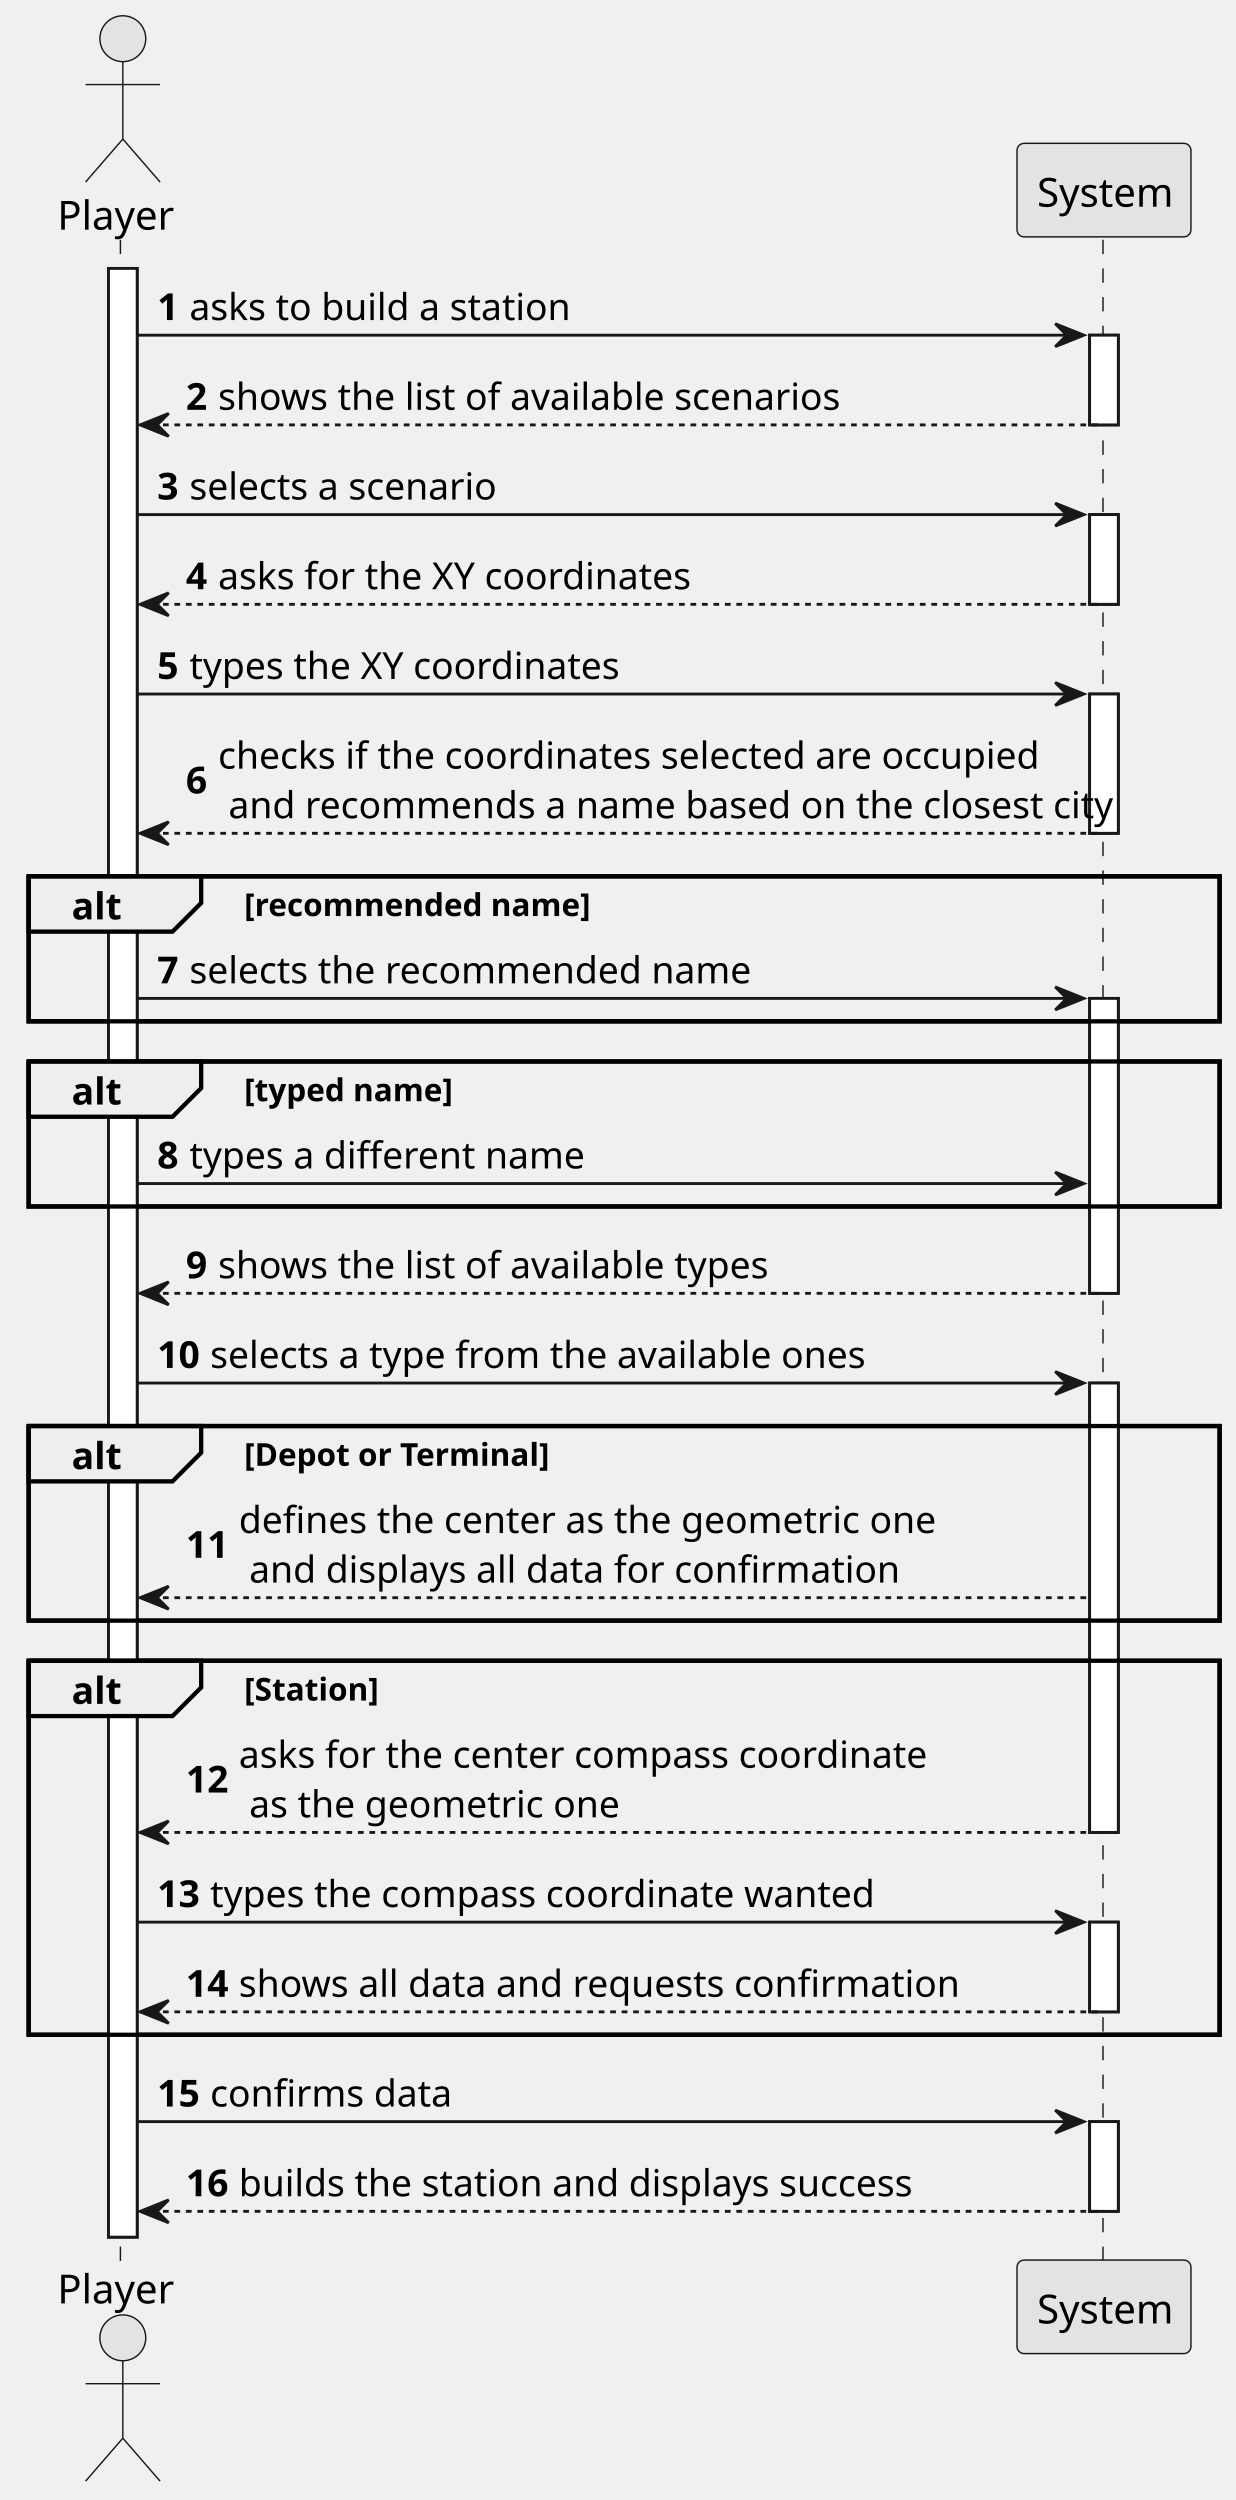
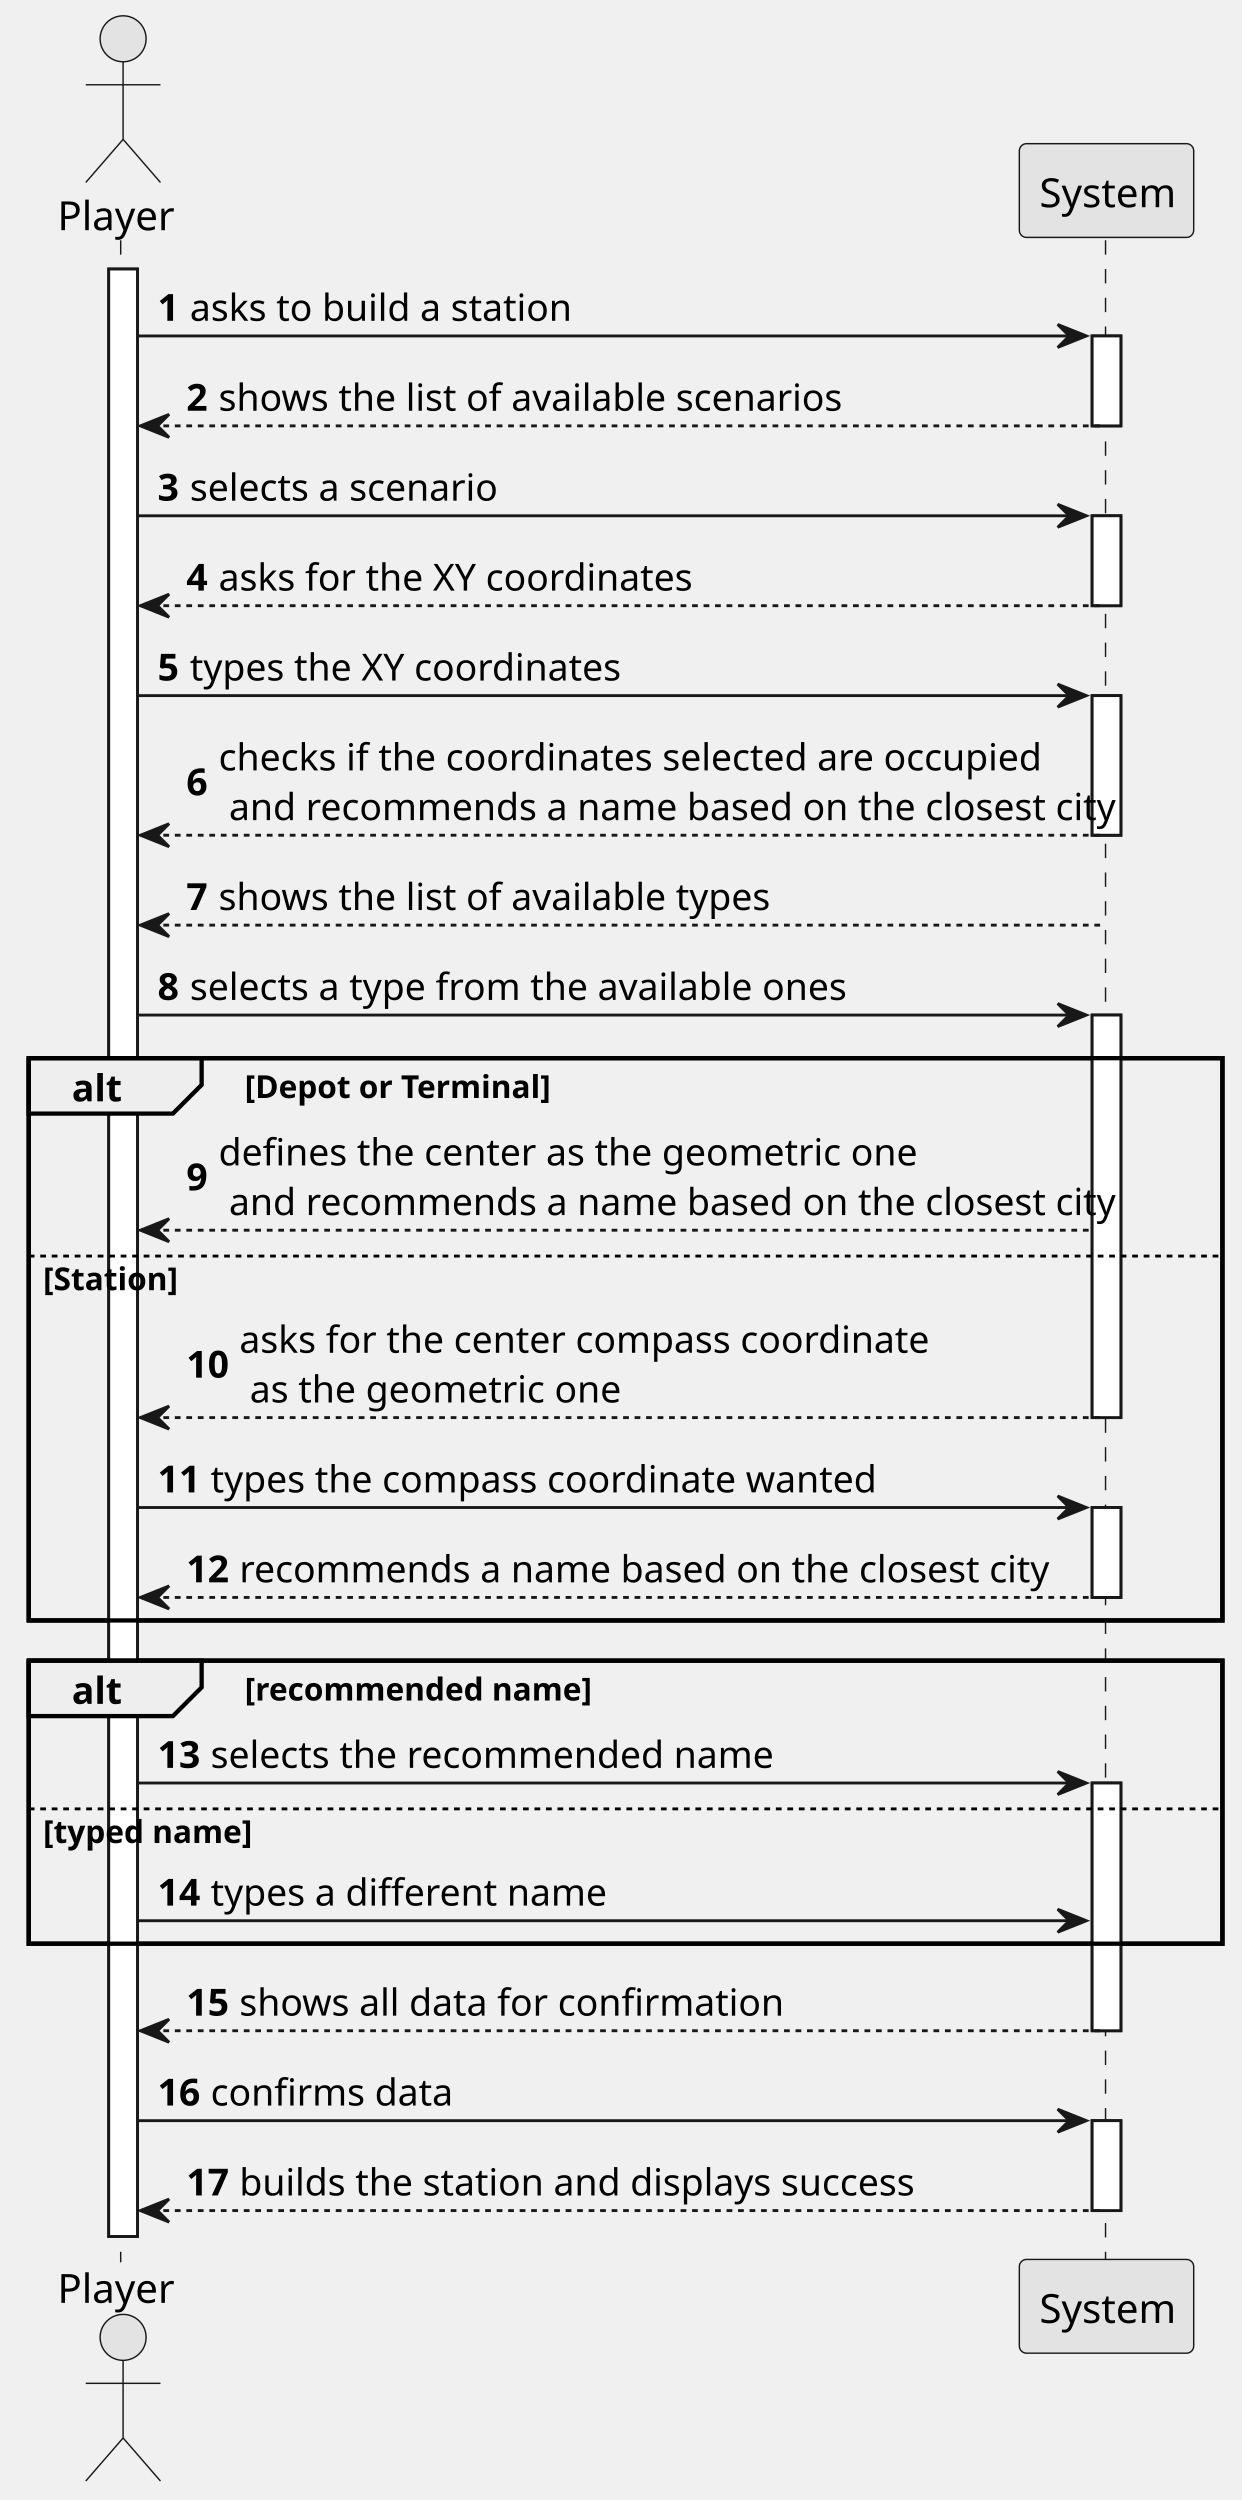
- <svg xmlns="http://www.w3.org/2000/svg" contentStyleType="text/css" height="872px" preserveAspectRatio="none" style="width:431px;height:872px;background:#FFFFFF;" version="1.1" viewBox="0 0 431 872" width="431px" zoomAndPan="magnify">
+ <svg xmlns="http://www.w3.org/2000/svg" contentStyleType="text/css" height="870px" preserveAspectRatio="none" style="width:432px;height:870px;background:#FFFFFF;" version="1.1" viewBox="0 0 432 870" width="432px" zoomAndPan="magnify">
  <defs />
  <g>
-     <rect fill="#FFFFFF" height="686.693" style="stroke:#181818;stroke-width:1.0;" width="10" x="37.841" y="93.621" />
+     <rect fill="#FFFFFF" height="684.664" style="stroke:#181818;stroke-width:1.0;" width="10" x="37.841" y="93.621" />
    <rect fill="#FFFFFF" height="31.291" style="stroke:#181818;stroke-width:1.0;" width="10" x="380.065" y="116.912" />
    <rect fill="#FFFFFF" height="31.291" style="stroke:#181818;stroke-width:1.0;" width="10" x="380.065" y="179.494" />
    <rect fill="#FFFFFF" height="48.582" style="stroke:#181818;stroke-width:1.0;" width="10" x="380.065" y="242.076" />
-     <rect fill="#FFFFFF" height="102.873" style="stroke:#181818;stroke-width:1.0;" width="10" x="380.065" y="348.24" />
-     <rect fill="#FFFFFF" height="156.746" style="stroke:#181818;stroke-width:1.0;" width="10" x="380.065" y="482.404" />
-     <rect fill="#FFFFFF" height="31.291" style="stroke:#181818;stroke-width:1.0;" width="10" x="380.065" y="670.441" />
-     <rect fill="#FFFFFF" height="31.291" style="stroke:#181818;stroke-width:1.0;" width="10" x="380.065" y="740.023" />
-     <rect fill="none" height="50.582" style="stroke:#000000;stroke-width:1.5;" width="415.403" x="10" y="305.658" />
-     <rect fill="none" height="50.582" style="stroke:#000000;stroke-width:1.5;" width="415.403" x="10" y="370.24" />
-     <rect fill="none" height="67.873" style="stroke:#000000;stroke-width:1.5;" width="415.403" x="10" y="497.404" />
-     <rect fill="none" height="130.455" style="stroke:#000000;stroke-width:1.5;" width="415.403" x="10" y="579.277" />
-     <line style="stroke:#181818;stroke-width:0.5;stroke-dasharray:5.0,5.0;" x1="42" x2="42" y1="83.621" y2="789.314" />
-     <line style="stroke:#181818;stroke-width:0.5;stroke-dasharray:5.0,5.0;" x1="384.728" x2="384.728" y1="83.621" y2="789.314" />
+     <rect fill="#FFFFFF" height="140.086" style="stroke:#181818;stroke-width:1.0;" width="10" x="380.065" y="353.24" />
+     <rect fill="#FFFFFF" height="31.291" style="stroke:#181818;stroke-width:1.0;" width="10" x="380.065" y="524.617" />
+     <rect fill="#FFFFFF" height="86.213" style="stroke:#181818;stroke-width:1.0;" width="10" x="380.065" y="620.49" />
+     <rect fill="#FFFFFF" height="31.291" style="stroke:#181818;stroke-width:1.0;" width="10" x="380.065" y="737.994" />
+     <rect fill="none" height="195.668" style="stroke:#000000;stroke-width:1.5;" width="415.403" x="10" y="368.24" />
+     <rect fill="none" height="98.504" style="stroke:#000000;stroke-width:1.5;" width="415.403" x="10" y="577.908" />
+     <line style="stroke:#181818;stroke-width:0.5;stroke-dasharray:5.0,5.0;" x1="42" x2="42" y1="83.621" y2="787.285" />
+     <line style="stroke:#181818;stroke-width:0.5;stroke-dasharray:5.0,5.0;" x1="384.728" x2="384.728" y1="83.621" y2="787.285" />
    <text fill="#000000" font-family="sans-serif" font-size="14" lengthAdjust="spacing" textLength="39.683" x="20" y="80.107">Player</text>
    <ellipse cx="42.841" cy="13.5" fill="#E3E3E3" rx="8" ry="8" style="stroke:#181818;stroke-width:0.5;" />
    <path d="M42.841,21.5 L42.841,48.5 M29.841,29.5 L55.841,29.5 M42.841,48.5 L29.841,63.5 M42.841,48.5 L55.841,63.5 " fill="none" style="stroke:#181818;stroke-width:0.5;" />
-     <text fill="#000000" font-family="sans-serif" font-size="14" lengthAdjust="spacing" textLength="39.683" x="20" y="803.422">Player</text>
-     <ellipse cx="42.841" cy="815.436" fill="#E3E3E3" rx="8" ry="8" style="stroke:#181818;stroke-width:0.5;" />
-     <path d="M42.841,823.436 L42.841,850.436 M29.841,831.436 L55.841,831.436 M42.841,850.436 L29.841,865.436 M42.841,850.436 L55.841,865.436 " fill="none" style="stroke:#181818;stroke-width:0.5;" />
+     <text fill="#000000" font-family="sans-serif" font-size="14" lengthAdjust="spacing" textLength="39.683" x="20" y="801.393">Player</text>
+     <ellipse cx="42.841" cy="813.406" fill="#E3E3E3" rx="8" ry="8" style="stroke:#181818;stroke-width:0.5;" />
+     <path d="M42.841,821.406 L42.841,848.406 M29.841,829.406 L55.841,829.406 M42.841,848.406 L29.841,863.406 M42.841,848.406 L55.841,863.406 " fill="none" style="stroke:#181818;stroke-width:0.5;" />
    <rect fill="#E3E3E3" height="32.621" rx="2.5" ry="2.5" style="stroke:#181818;stroke-width:0.5;" width="60.676" x="354.728" y="50" />
    <text fill="#000000" font-family="sans-serif" font-size="14" lengthAdjust="spacing" textLength="46.676" x="361.728" y="72.107">System</text>
-     <rect fill="#E3E3E3" height="32.621" rx="2.5" ry="2.5" style="stroke:#181818;stroke-width:0.5;" width="60.676" x="354.728" y="788.314" />
-     <text fill="#000000" font-family="sans-serif" font-size="14" lengthAdjust="spacing" textLength="46.676" x="361.728" y="810.422">System</text>
-     <rect fill="#FFFFFF" height="686.693" style="stroke:#181818;stroke-width:1.0;" width="10" x="37.841" y="93.621" />
+     <rect fill="#E3E3E3" height="32.621" rx="2.5" ry="2.5" style="stroke:#181818;stroke-width:0.5;" width="60.676" x="354.728" y="786.285" />
+     <text fill="#000000" font-family="sans-serif" font-size="14" lengthAdjust="spacing" textLength="46.676" x="361.728" y="808.393">System</text>
+     <rect fill="#FFFFFF" height="684.664" style="stroke:#181818;stroke-width:1.0;" width="10" x="37.841" y="93.621" />
    <rect fill="#FFFFFF" height="31.291" style="stroke:#181818;stroke-width:1.0;" width="10" x="380.065" y="116.912" />
    <rect fill="#FFFFFF" height="31.291" style="stroke:#181818;stroke-width:1.0;" width="10" x="380.065" y="179.494" />
    <rect fill="#FFFFFF" height="48.582" style="stroke:#181818;stroke-width:1.0;" width="10" x="380.065" y="242.076" />
-     <rect fill="#FFFFFF" height="102.873" style="stroke:#181818;stroke-width:1.0;" width="10" x="380.065" y="348.24" />
-     <rect fill="#FFFFFF" height="156.746" style="stroke:#181818;stroke-width:1.0;" width="10" x="380.065" y="482.404" />
-     <rect fill="#FFFFFF" height="31.291" style="stroke:#181818;stroke-width:1.0;" width="10" x="380.065" y="670.441" />
-     <rect fill="#FFFFFF" height="31.291" style="stroke:#181818;stroke-width:1.0;" width="10" x="380.065" y="740.023" />
+     <rect fill="#FFFFFF" height="140.086" style="stroke:#181818;stroke-width:1.0;" width="10" x="380.065" y="353.24" />
+     <rect fill="#FFFFFF" height="31.291" style="stroke:#181818;stroke-width:1.0;" width="10" x="380.065" y="524.617" />
+     <rect fill="#FFFFFF" height="86.213" style="stroke:#181818;stroke-width:1.0;" width="10" x="380.065" y="620.49" />
+     <rect fill="#FFFFFF" height="31.291" style="stroke:#181818;stroke-width:1.0;" width="10" x="380.065" y="737.994" />
    <polygon fill="#181818" points="368.065,112.912,378.065,116.912,368.065,120.912,372.065,116.912" style="stroke:#181818;stroke-width:1.0;" />
    <line style="stroke:#181818;stroke-width:1.0;" x1="47.841" x2="374.065" y1="116.912" y2="116.912" />
    <text fill="#000000" font-family="sans-serif" font-size="13" font-weight="bold" lengthAdjust="spacing" textLength="7.23" x="54.841" y="111.649">1</text>
    <text fill="#000000" font-family="sans-serif" font-size="13" lengthAdjust="spacing" textLength="125.017" x="66.071" y="111.649">asks to build a station</text>
    <polygon fill="#181818" points="58.841,144.203,48.841,148.203,58.841,152.203,54.841,148.203" style="stroke:#181818;stroke-width:1.0;" />
    <line style="stroke:#181818;stroke-width:1.0;stroke-dasharray:2.0,2.0;" x1="52.841" x2="384.065" y1="148.203" y2="148.203" />
    <text fill="#000000" font-family="sans-serif" font-size="13" font-weight="bold" lengthAdjust="spacing" textLength="7.23" x="64.841" y="142.94">2</text>
    <text fill="#000000" font-family="sans-serif" font-size="13" lengthAdjust="spacing" textLength="206.661" x="76.071" y="142.94">shows the list of available scenarios</text>
    <polygon fill="#181818" points="368.065,175.494,378.065,179.494,368.065,183.494,372.065,179.494" style="stroke:#181818;stroke-width:1.0;" />
    <line style="stroke:#181818;stroke-width:1.0;" x1="47.841" x2="374.065" y1="179.494" y2="179.494" />
    <text fill="#000000" font-family="sans-serif" font-size="13" font-weight="bold" lengthAdjust="spacing" textLength="7.23" x="54.841" y="174.231">3</text>
    <text fill="#000000" font-family="sans-serif" font-size="13" lengthAdjust="spacing" textLength="104.051" x="66.071" y="174.231">selects a scenario</text>
    <polygon fill="#181818" points="58.841,206.785,48.841,210.785,58.841,214.785,54.841,210.785" style="stroke:#181818;stroke-width:1.0;" />
    <line style="stroke:#181818;stroke-width:1.0;stroke-dasharray:2.0,2.0;" x1="52.841" x2="384.065" y1="210.785" y2="210.785" />
    <text fill="#000000" font-family="sans-serif" font-size="13" font-weight="bold" lengthAdjust="spacing" textLength="7.23" x="64.841" y="205.523">4</text>
    <text fill="#000000" font-family="sans-serif" font-size="13" lengthAdjust="spacing" textLength="158.971" x="76.071" y="205.523">asks for the XY coordinates</text>
    <polygon fill="#181818" points="368.065,238.076,378.065,242.076,368.065,246.076,372.065,242.076" style="stroke:#181818;stroke-width:1.0;" />
    <line style="stroke:#181818;stroke-width:1.0;" x1="47.841" x2="374.065" y1="242.076" y2="242.076" />
    <text fill="#000000" font-family="sans-serif" font-size="13" font-weight="bold" lengthAdjust="spacing" textLength="7.23" x="54.841" y="236.814">5</text>
    <text fill="#000000" font-family="sans-serif" font-size="13" lengthAdjust="spacing" textLength="144.53" x="66.071" y="236.814">types the XY coordinates</text>
    <polygon fill="#181818" points="58.841,286.658,48.841,290.658,58.841,294.658,54.841,290.658" style="stroke:#181818;stroke-width:1.0;" />
    <line style="stroke:#181818;stroke-width:1.0;stroke-dasharray:2.0,2.0;" x1="52.841" x2="384.065" y1="290.658" y2="290.658" />
    <text fill="#000000" font-family="sans-serif" font-size="13" font-weight="bold" lengthAdjust="spacing" textLength="7.23" x="64.841" y="276.75">6</text>
    <text fill="#000000" font-family="sans-serif" font-size="13" lengthAdjust="spacing" textLength="273.159" x="76.071" y="268.104">checks if the coordinates selected are occupied</text>
    <text fill="#000000" font-family="sans-serif" font-size="13" lengthAdjust="spacing" textLength="293.382" x="79.683" y="285.396">and recommends a name based on the closest city</text>
-     <path d="M10,305.658 L70.171,305.658 L70.171,314.949 L60.171,324.949 L10,324.949 L10,305.658 " fill="#EEEEEE" style="stroke:#000000;stroke-width:1.5;" />
-     <rect fill="none" height="50.582" style="stroke:#000000;stroke-width:1.5;" width="415.403" x="10" y="305.658" />
-     <text fill="#000000" font-family="sans-serif" font-size="13" font-weight="bold" lengthAdjust="spacing" textLength="15.171" x="25" y="320.687">alt</text>
-     <text fill="#000000" font-family="sans-serif" font-size="11" font-weight="bold" lengthAdjust="spacing" textLength="114.308" x="85.171" y="319.528">[recommended name]</text>
-     <polygon fill="#181818" points="368.065,344.24,378.065,348.24,368.065,352.24,372.065,348.24" style="stroke:#181818;stroke-width:1.0;" />
-     <line style="stroke:#181818;stroke-width:1.0;" x1="47.841" x2="374.065" y1="348.24" y2="348.24" />
-     <text fill="#000000" font-family="sans-serif" font-size="13" font-weight="bold" lengthAdjust="spacing" textLength="7.23" x="54.841" y="342.978">7</text>
-     <text fill="#000000" font-family="sans-serif" font-size="13" lengthAdjust="spacing" textLength="184.983" x="66.071" y="342.978">selects the recommended name</text>
-     <path d="M10,370.24 L70.171,370.24 L70.171,379.531 L60.171,389.531 L10,389.531 L10,370.24 " fill="#EEEEEE" style="stroke:#000000;stroke-width:1.5;" />
-     <rect fill="none" height="50.582" style="stroke:#000000;stroke-width:1.5;" width="415.403" x="10" y="370.24" />
-     <text fill="#000000" font-family="sans-serif" font-size="13" font-weight="bold" lengthAdjust="spacing" textLength="15.171" x="25" y="385.269">alt</text>
-     <text fill="#000000" font-family="sans-serif" font-size="11" font-weight="bold" lengthAdjust="spacing" textLength="68.455" x="85.171" y="384.11">[typed name]</text>
-     <polygon fill="#181818" points="368.065,408.822,378.065,412.822,368.065,416.822,372.065,412.822" style="stroke:#181818;stroke-width:1.0;" />
-     <line style="stroke:#181818;stroke-width:1.0;" x1="47.841" x2="374.065" y1="412.822" y2="412.822" />
-     <text fill="#000000" font-family="sans-serif" font-size="13" font-weight="bold" lengthAdjust="spacing" textLength="7.23" x="54.841" y="407.56">8</text>
-     <text fill="#000000" font-family="sans-serif" font-size="13" lengthAdjust="spacing" textLength="128.629" x="66.071" y="407.56">types a different name</text>
-     <polygon fill="#181818" points="58.841,447.113,48.841,451.113,58.841,455.113,54.841,451.113" style="stroke:#181818;stroke-width:1.0;" />
-     <line style="stroke:#181818;stroke-width:1.0;stroke-dasharray:2.0,2.0;" x1="52.841" x2="384.065" y1="451.113" y2="451.113" />
-     <text fill="#000000" font-family="sans-serif" font-size="13" font-weight="bold" lengthAdjust="spacing" textLength="7.23" x="64.841" y="445.851">9</text>
-     <text fill="#000000" font-family="sans-serif" font-size="13" lengthAdjust="spacing" textLength="182.095" x="76.071" y="445.851">shows the list of available types</text>
-     <polygon fill="#181818" points="368.065,478.404,378.065,482.404,368.065,486.404,372.065,482.404" style="stroke:#181818;stroke-width:1.0;" />
-     <line style="stroke:#181818;stroke-width:1.0;" x1="47.841" x2="374.065" y1="482.404" y2="482.404" />
-     <text fill="#000000" font-family="sans-serif" font-size="13" font-weight="bold" lengthAdjust="spacing" textLength="14.46" x="54.841" y="477.142">10</text>
-     <text fill="#000000" font-family="sans-serif" font-size="13" lengthAdjust="spacing" textLength="217.509" x="73.301" y="477.142">selects a type from the available ones</text>
-     <path d="M10,497.404 L70.171,497.404 L70.171,506.695 L60.171,516.695 L10,516.695 L10,497.404 " fill="#EEEEEE" style="stroke:#000000;stroke-width:1.5;" />
-     <rect fill="none" height="67.873" style="stroke:#000000;stroke-width:1.5;" width="415.403" x="10" y="497.404" />
-     <text fill="#000000" font-family="sans-serif" font-size="13" font-weight="bold" lengthAdjust="spacing" textLength="15.171" x="25" y="512.433">alt</text>
-     <text fill="#000000" font-family="sans-serif" font-size="11" font-weight="bold" lengthAdjust="spacing" textLength="101.449" x="85.171" y="511.274">[Depot or Terminal]</text>
-     <polygon fill="#181818" points="58.841,553.277,48.841,557.277,58.841,561.277,54.841,557.277" style="stroke:#181818;stroke-width:1.0;" />
-     <line style="stroke:#181818;stroke-width:1.0;stroke-dasharray:2.0,2.0;" x1="52.841" x2="379.065" y1="557.277" y2="557.277" />
-     <text fill="#000000" font-family="sans-serif" font-size="13" font-weight="bold" lengthAdjust="spacing" textLength="14.46" x="64.841" y="543.369">11</text>
-     <text fill="#000000" font-family="sans-serif" font-size="13" lengthAdjust="spacing" textLength="228.363" x="83.301" y="534.724">defines the center as the geometric one</text>
-     <text fill="#000000" font-family="sans-serif" font-size="13" lengthAdjust="spacing" textLength="211.002" x="86.913" y="552.015">and displays all data for confirmation</text>
-     <path d="M10,579.277 L70.171,579.277 L70.171,588.568 L60.171,598.568 L10,598.568 L10,579.277 " fill="#EEEEEE" style="stroke:#000000;stroke-width:1.5;" />
-     <rect fill="none" height="130.455" style="stroke:#000000;stroke-width:1.5;" width="415.403" x="10" y="579.277" />
-     <text fill="#000000" font-family="sans-serif" font-size="13" font-weight="bold" lengthAdjust="spacing" textLength="15.171" x="25" y="594.306">alt</text>
-     <text fill="#000000" font-family="sans-serif" font-size="11" font-weight="bold" lengthAdjust="spacing" textLength="44.602" x="85.171" y="593.148">[Station]</text>
-     <polygon fill="#181818" points="58.841,635.15,48.841,639.15,58.841,643.15,54.841,639.15" style="stroke:#181818;stroke-width:1.0;" />
-     <line style="stroke:#181818;stroke-width:1.0;stroke-dasharray:2.0,2.0;" x1="52.841" x2="384.065" y1="639.15" y2="639.15" />
-     <text fill="#000000" font-family="sans-serif" font-size="13" font-weight="bold" lengthAdjust="spacing" textLength="14.46" x="64.841" y="625.242">12</text>
-     <text fill="#000000" font-family="sans-serif" font-size="13" lengthAdjust="spacing" textLength="226.891" x="83.301" y="616.597">asks for the center compass coordinate</text>
-     <text fill="#000000" font-family="sans-serif" font-size="13" lengthAdjust="spacing" textLength="121.405" x="86.913" y="633.888">as the geometric one</text>
-     <polygon fill="#181818" points="368.065,666.441,378.065,670.441,368.065,674.441,372.065,670.441" style="stroke:#181818;stroke-width:1.0;" />
-     <line style="stroke:#181818;stroke-width:1.0;" x1="47.841" x2="374.065" y1="670.441" y2="670.441" />
-     <text fill="#000000" font-family="sans-serif" font-size="13" font-weight="bold" lengthAdjust="spacing" textLength="14.46" x="54.841" y="665.179">13</text>
-     <text fill="#000000" font-family="sans-serif" font-size="13" lengthAdjust="spacing" textLength="218.239" x="73.301" y="665.179">types the compass coordinate wanted</text>
-     <polygon fill="#181818" points="58.841,697.732,48.841,701.732,58.841,705.732,54.841,701.732" style="stroke:#181818;stroke-width:1.0;" />
-     <line style="stroke:#181818;stroke-width:1.0;stroke-dasharray:2.0,2.0;" x1="52.841" x2="384.065" y1="701.732" y2="701.732" />
-     <text fill="#000000" font-family="sans-serif" font-size="13" font-weight="bold" lengthAdjust="spacing" textLength="14.46" x="64.841" y="696.47">14</text>
-     <text fill="#000000" font-family="sans-serif" font-size="13" lengthAdjust="spacing" textLength="235.574" x="83.301" y="696.47">shows all data and requests confirmation</text>
-     <polygon fill="#181818" points="368.065,736.023,378.065,740.023,368.065,744.023,372.065,740.023" style="stroke:#181818;stroke-width:1.0;" />
-     <line style="stroke:#181818;stroke-width:1.0;" x1="47.841" x2="374.065" y1="740.023" y2="740.023" />
-     <text fill="#000000" font-family="sans-serif" font-size="13" font-weight="bold" lengthAdjust="spacing" textLength="14.46" x="54.841" y="734.761">15</text>
-     <text fill="#000000" font-family="sans-serif" font-size="13" lengthAdjust="spacing" textLength="78.032" x="73.301" y="734.761">confirms data</text>
-     <polygon fill="#181818" points="58.841,767.314,48.841,771.314,58.841,775.314,54.841,771.314" style="stroke:#181818;stroke-width:1.0;" />
-     <line style="stroke:#181818;stroke-width:1.0;stroke-dasharray:2.0,2.0;" x1="52.841" x2="384.065" y1="771.314" y2="771.314" />
-     <text fill="#000000" font-family="sans-serif" font-size="13" font-weight="bold" lengthAdjust="spacing" textLength="14.46" x="64.841" y="766.052">16</text>
-     <text fill="#000000" font-family="sans-serif" font-size="13" lengthAdjust="spacing" textLength="224.015" x="83.301" y="766.052">builds the station and displays success</text>
+     <polygon fill="#181818" points="58.841,317.949,48.841,321.949,58.841,325.949,54.841,321.949" style="stroke:#181818;stroke-width:1.0;" />
+     <line style="stroke:#181818;stroke-width:1.0;stroke-dasharray:2.0,2.0;" x1="52.841" x2="384.065" y1="321.949" y2="321.949" />
+     <text fill="#000000" font-family="sans-serif" font-size="13" font-weight="bold" lengthAdjust="spacing" textLength="7.23" x="64.841" y="316.687">7</text>
+     <text fill="#000000" font-family="sans-serif" font-size="13" lengthAdjust="spacing" textLength="182.095" x="76.071" y="316.687">shows the list of available types</text>
+     <polygon fill="#181818" points="368.065,349.24,378.065,353.24,368.065,357.24,372.065,353.24" style="stroke:#181818;stroke-width:1.0;" />
+     <line style="stroke:#181818;stroke-width:1.0;" x1="47.841" x2="374.065" y1="353.24" y2="353.24" />
+     <text fill="#000000" font-family="sans-serif" font-size="13" font-weight="bold" lengthAdjust="spacing" textLength="7.23" x="54.841" y="347.978">8</text>
+     <text fill="#000000" font-family="sans-serif" font-size="13" lengthAdjust="spacing" textLength="217.509" x="66.071" y="347.978">selects a type from the available ones</text>
+     <path d="M10,368.24 L70.171,368.24 L70.171,377.531 L60.171,387.531 L10,387.531 L10,368.24 " fill="#EEEEEE" style="stroke:#000000;stroke-width:1.5;" />
+     <rect fill="none" height="195.668" style="stroke:#000000;stroke-width:1.5;" width="415.403" x="10" y="368.24" />
+     <text fill="#000000" font-family="sans-serif" font-size="13" font-weight="bold" lengthAdjust="spacing" textLength="15.171" x="25" y="383.269">alt</text>
+     <text fill="#000000" font-family="sans-serif" font-size="11" font-weight="bold" lengthAdjust="spacing" textLength="101.449" x="85.171" y="382.11">[Depot or Terminal]</text>
+     <polygon fill="#181818" points="58.841,424.113,48.841,428.113,58.841,432.113,54.841,428.113" style="stroke:#181818;stroke-width:1.0;" />
+     <line style="stroke:#181818;stroke-width:1.0;stroke-dasharray:2.0,2.0;" x1="52.841" x2="379.065" y1="428.113" y2="428.113" />
+     <text fill="#000000" font-family="sans-serif" font-size="13" font-weight="bold" lengthAdjust="spacing" textLength="7.23" x="64.841" y="414.205">9</text>
+     <text fill="#000000" font-family="sans-serif" font-size="13" lengthAdjust="spacing" textLength="228.363" x="76.071" y="405.56">defines the center as the geometric one</text>
+     <text fill="#000000" font-family="sans-serif" font-size="13" lengthAdjust="spacing" textLength="293.382" x="79.683" y="422.851">and recommends a name based on the closest city</text>
+     <line style="stroke:#000000;stroke-width:1.0;stroke-dasharray:2.0,2.0;" x1="10" x2="425.403" y1="437.113" y2="437.113" />
+     <text fill="#000000" font-family="sans-serif" font-size="11" font-weight="bold" lengthAdjust="spacing" textLength="44.602" x="15" y="448.983">[Station]</text>
+     <polygon fill="#181818" points="58.841,489.326,48.841,493.326,58.841,497.326,54.841,493.326" style="stroke:#181818;stroke-width:1.0;" />
+     <line style="stroke:#181818;stroke-width:1.0;stroke-dasharray:2.0,2.0;" x1="52.841" x2="384.065" y1="493.326" y2="493.326" />
+     <text fill="#000000" font-family="sans-serif" font-size="13" font-weight="bold" lengthAdjust="spacing" textLength="14.46" x="64.841" y="479.418">10</text>
+     <text fill="#000000" font-family="sans-serif" font-size="13" lengthAdjust="spacing" textLength="226.891" x="83.301" y="470.772">asks for the center compass coordinate</text>
+     <text fill="#000000" font-family="sans-serif" font-size="13" lengthAdjust="spacing" textLength="121.405" x="86.913" y="488.063">as the geometric one</text>
+     <polygon fill="#181818" points="368.065,520.617,378.065,524.617,368.065,528.617,372.065,524.617" style="stroke:#181818;stroke-width:1.0;" />
+     <line style="stroke:#181818;stroke-width:1.0;" x1="47.841" x2="374.065" y1="524.617" y2="524.617" />
+     <text fill="#000000" font-family="sans-serif" font-size="13" font-weight="bold" lengthAdjust="spacing" textLength="14.46" x="54.841" y="519.355">11</text>
+     <text fill="#000000" font-family="sans-serif" font-size="13" lengthAdjust="spacing" textLength="218.239" x="73.301" y="519.355">types the compass coordinate wanted</text>
+     <polygon fill="#181818" points="58.841,551.908,48.841,555.908,58.841,559.908,54.841,555.908" style="stroke:#181818;stroke-width:1.0;" />
+     <line style="stroke:#181818;stroke-width:1.0;stroke-dasharray:2.0,2.0;" x1="52.841" x2="384.065" y1="555.908" y2="555.908" />
+     <text fill="#000000" font-family="sans-serif" font-size="13" font-weight="bold" lengthAdjust="spacing" textLength="14.46" x="64.841" y="550.645">12</text>
+     <text fill="#000000" font-family="sans-serif" font-size="13" lengthAdjust="spacing" textLength="268.081" x="83.301" y="550.645">recommends a name based on the closest city</text>
+     <path d="M10,577.908 L70.171,577.908 L70.171,587.199 L60.171,597.199 L10,597.199 L10,577.908 " fill="#EEEEEE" style="stroke:#000000;stroke-width:1.5;" />
+     <rect fill="none" height="98.504" style="stroke:#000000;stroke-width:1.5;" width="415.403" x="10" y="577.908" />
+     <text fill="#000000" font-family="sans-serif" font-size="13" font-weight="bold" lengthAdjust="spacing" textLength="15.171" x="25" y="592.937">alt</text>
+     <text fill="#000000" font-family="sans-serif" font-size="11" font-weight="bold" lengthAdjust="spacing" textLength="114.308" x="85.171" y="591.778">[recommended name]</text>
+     <polygon fill="#181818" points="368.065,616.49,378.065,620.49,368.065,624.49,372.065,620.49" style="stroke:#181818;stroke-width:1.0;" />
+     <line style="stroke:#181818;stroke-width:1.0;" x1="47.841" x2="374.065" y1="620.49" y2="620.49" />
+     <text fill="#000000" font-family="sans-serif" font-size="13" font-weight="bold" lengthAdjust="spacing" textLength="14.46" x="54.841" y="615.227">13</text>
+     <text fill="#000000" font-family="sans-serif" font-size="13" lengthAdjust="spacing" textLength="184.983" x="73.301" y="615.227">selects the recommended name</text>
+     <line style="stroke:#000000;stroke-width:1.0;stroke-dasharray:2.0,2.0;" x1="10" x2="425.403" y1="629.49" y2="629.49" />
+     <text fill="#000000" font-family="sans-serif" font-size="11" font-weight="bold" lengthAdjust="spacing" textLength="68.455" x="15" y="641.36">[typed name]</text>
+     <polygon fill="#181818" points="368.065,664.412,378.065,668.412,368.065,672.412,372.065,668.412" style="stroke:#181818;stroke-width:1.0;" />
+     <line style="stroke:#181818;stroke-width:1.0;" x1="47.841" x2="374.065" y1="668.412" y2="668.412" />
+     <text fill="#000000" font-family="sans-serif" font-size="13" font-weight="bold" lengthAdjust="spacing" textLength="14.46" x="54.841" y="663.149">14</text>
+     <text fill="#000000" font-family="sans-serif" font-size="13" lengthAdjust="spacing" textLength="128.629" x="73.301" y="663.149">types a different name</text>
+     <polygon fill="#181818" points="58.841,702.703,48.841,706.703,58.841,710.703,54.841,706.703" style="stroke:#181818;stroke-width:1.0;" />
+     <line style="stroke:#181818;stroke-width:1.0;stroke-dasharray:2.0,2.0;" x1="52.841" x2="384.065" y1="706.703" y2="706.703" />
+     <text fill="#000000" font-family="sans-serif" font-size="13" font-weight="bold" lengthAdjust="spacing" textLength="14.46" x="64.841" y="701.44">15</text>
+     <text fill="#000000" font-family="sans-serif" font-size="13" lengthAdjust="spacing" textLength="175.583" x="83.301" y="701.44">shows all data for confirmation</text>
+     <polygon fill="#181818" points="368.065,733.994,378.065,737.994,368.065,741.994,372.065,737.994" style="stroke:#181818;stroke-width:1.0;" />
+     <line style="stroke:#181818;stroke-width:1.0;" x1="47.841" x2="374.065" y1="737.994" y2="737.994" />
+     <text fill="#000000" font-family="sans-serif" font-size="13" font-weight="bold" lengthAdjust="spacing" textLength="14.46" x="54.841" y="732.731">16</text>
+     <text fill="#000000" font-family="sans-serif" font-size="13" lengthAdjust="spacing" textLength="78.032" x="73.301" y="732.731">confirms data</text>
+     <polygon fill="#181818" points="58.841,765.285,48.841,769.285,58.841,773.285,54.841,769.285" style="stroke:#181818;stroke-width:1.0;" />
+     <line style="stroke:#181818;stroke-width:1.0;stroke-dasharray:2.0,2.0;" x1="52.841" x2="384.065" y1="769.285" y2="769.285" />
+     <text fill="#000000" font-family="sans-serif" font-size="13" font-weight="bold" lengthAdjust="spacing" textLength="14.46" x="64.841" y="764.023">17</text>
+     <text fill="#000000" font-family="sans-serif" font-size="13" lengthAdjust="spacing" textLength="224.015" x="83.301" y="764.023">builds the station and displays success</text>
  </g>
</svg>
